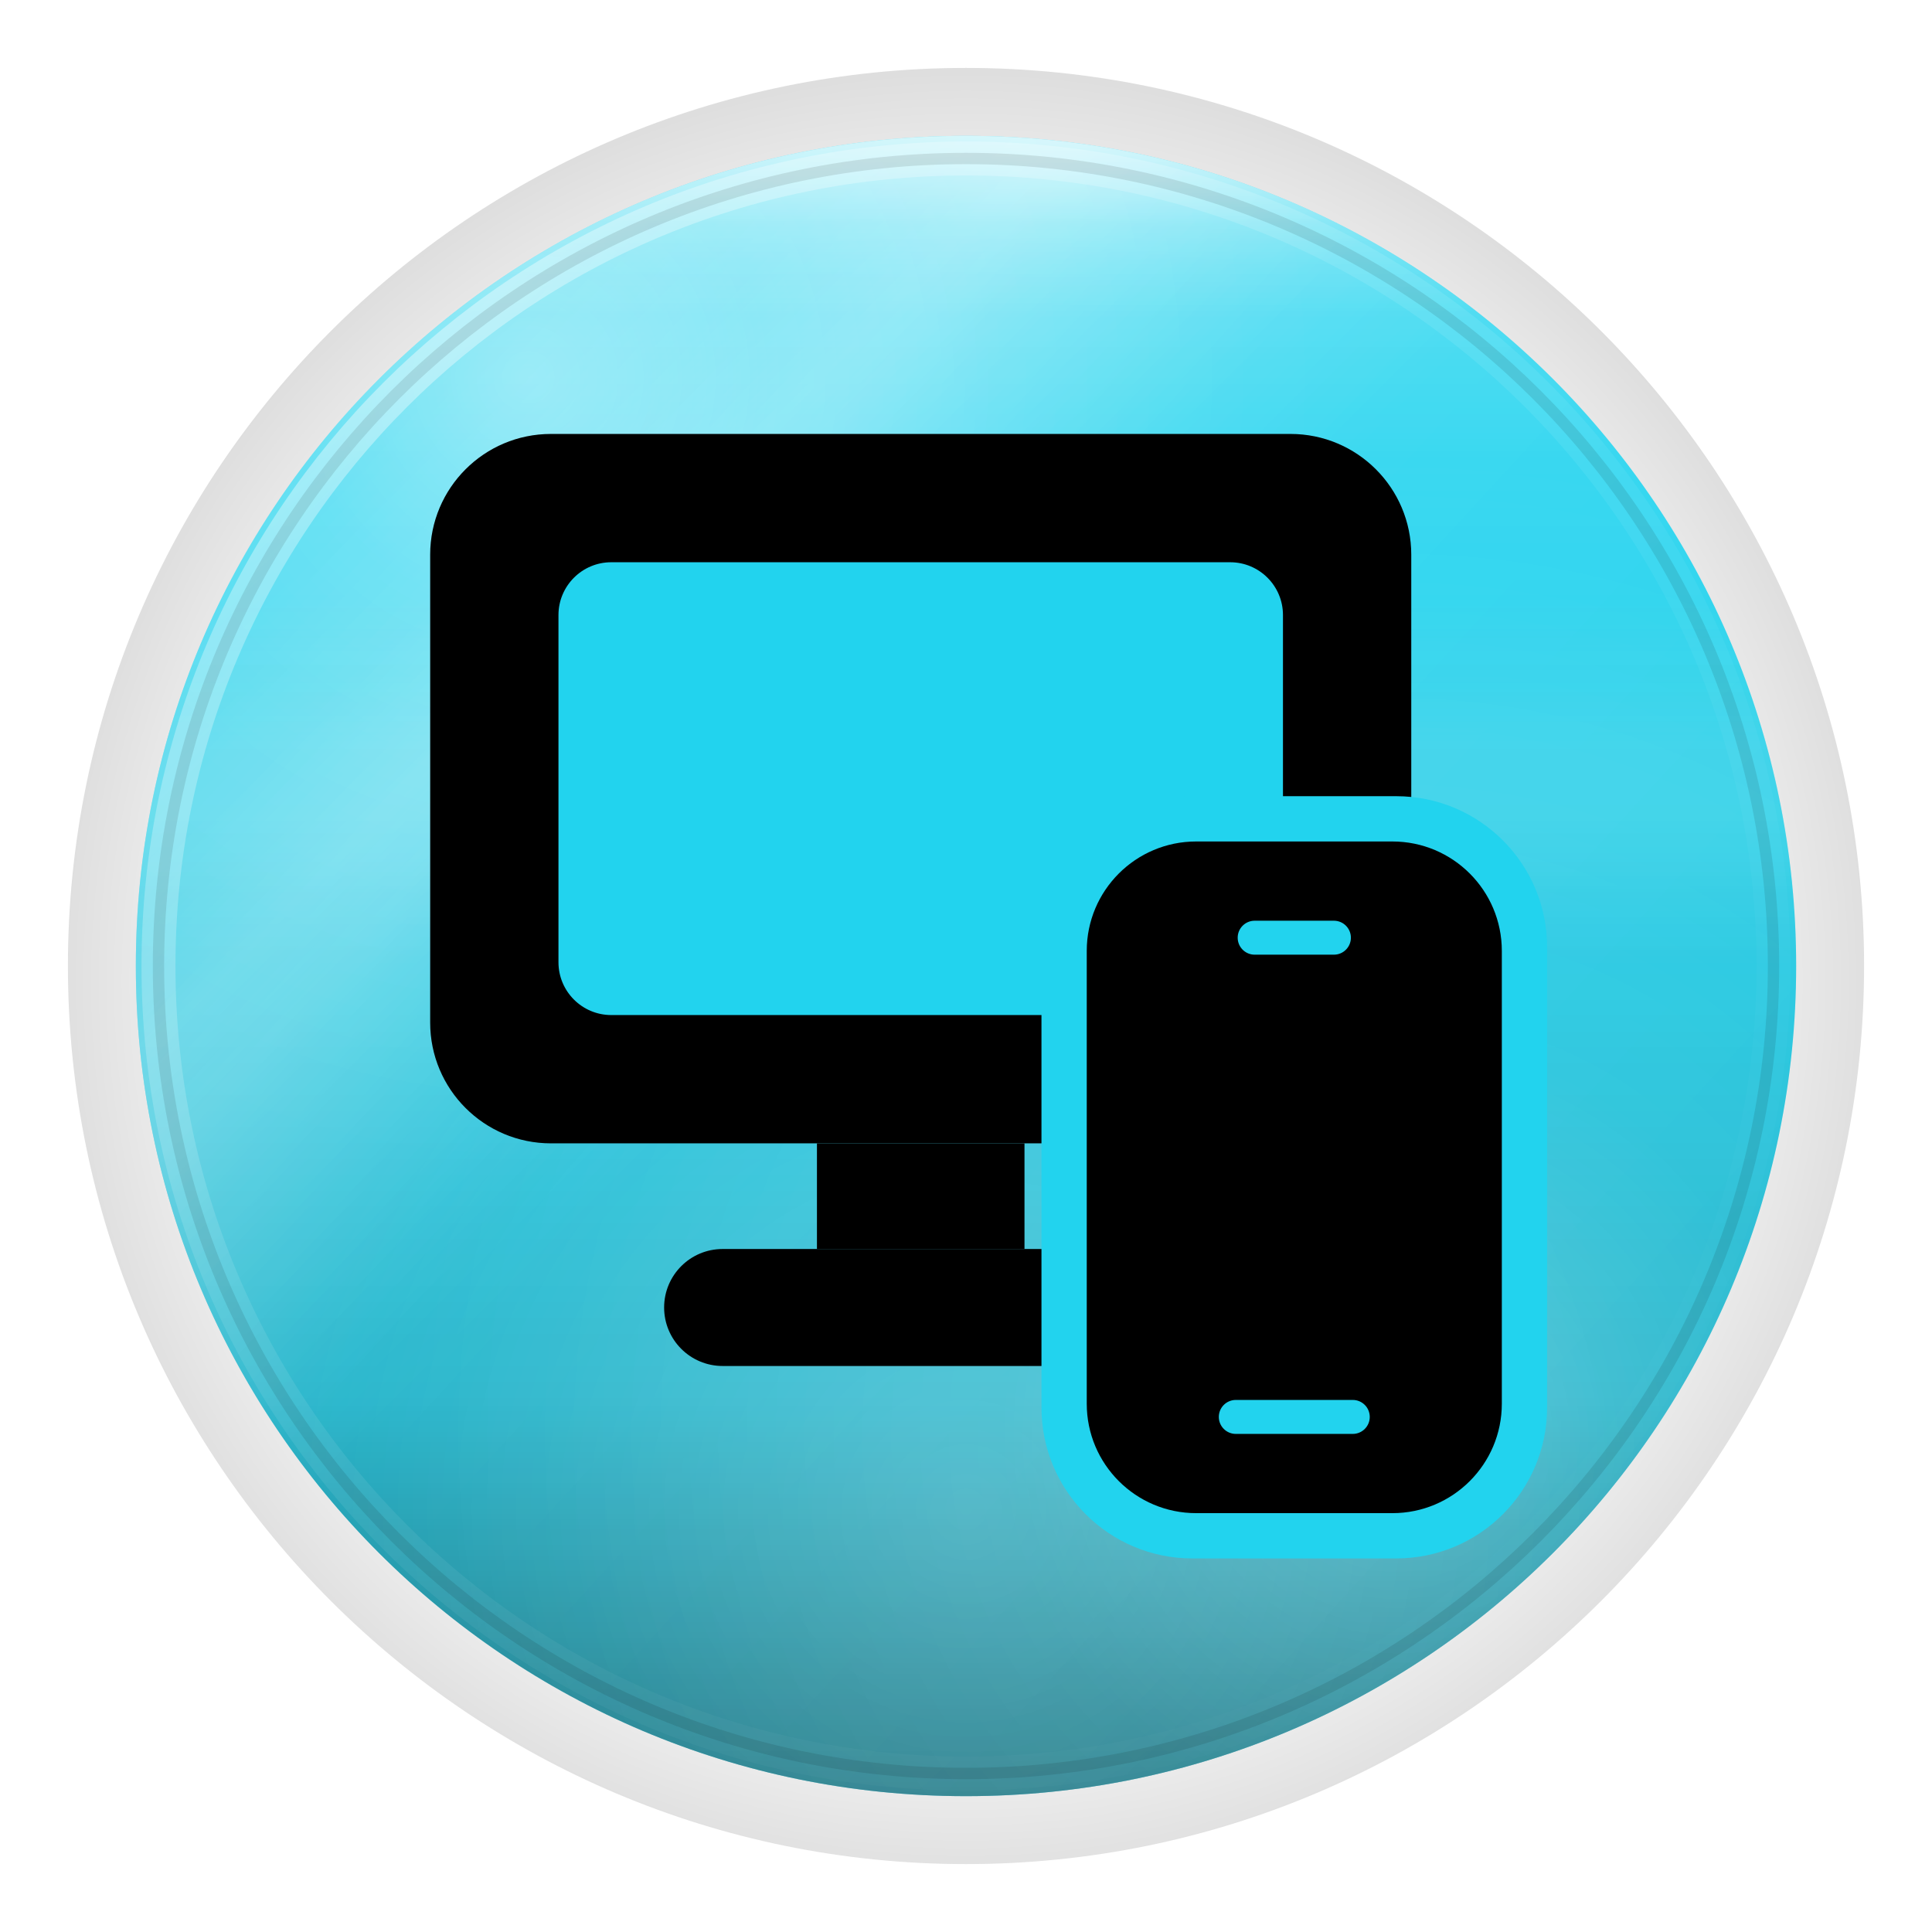
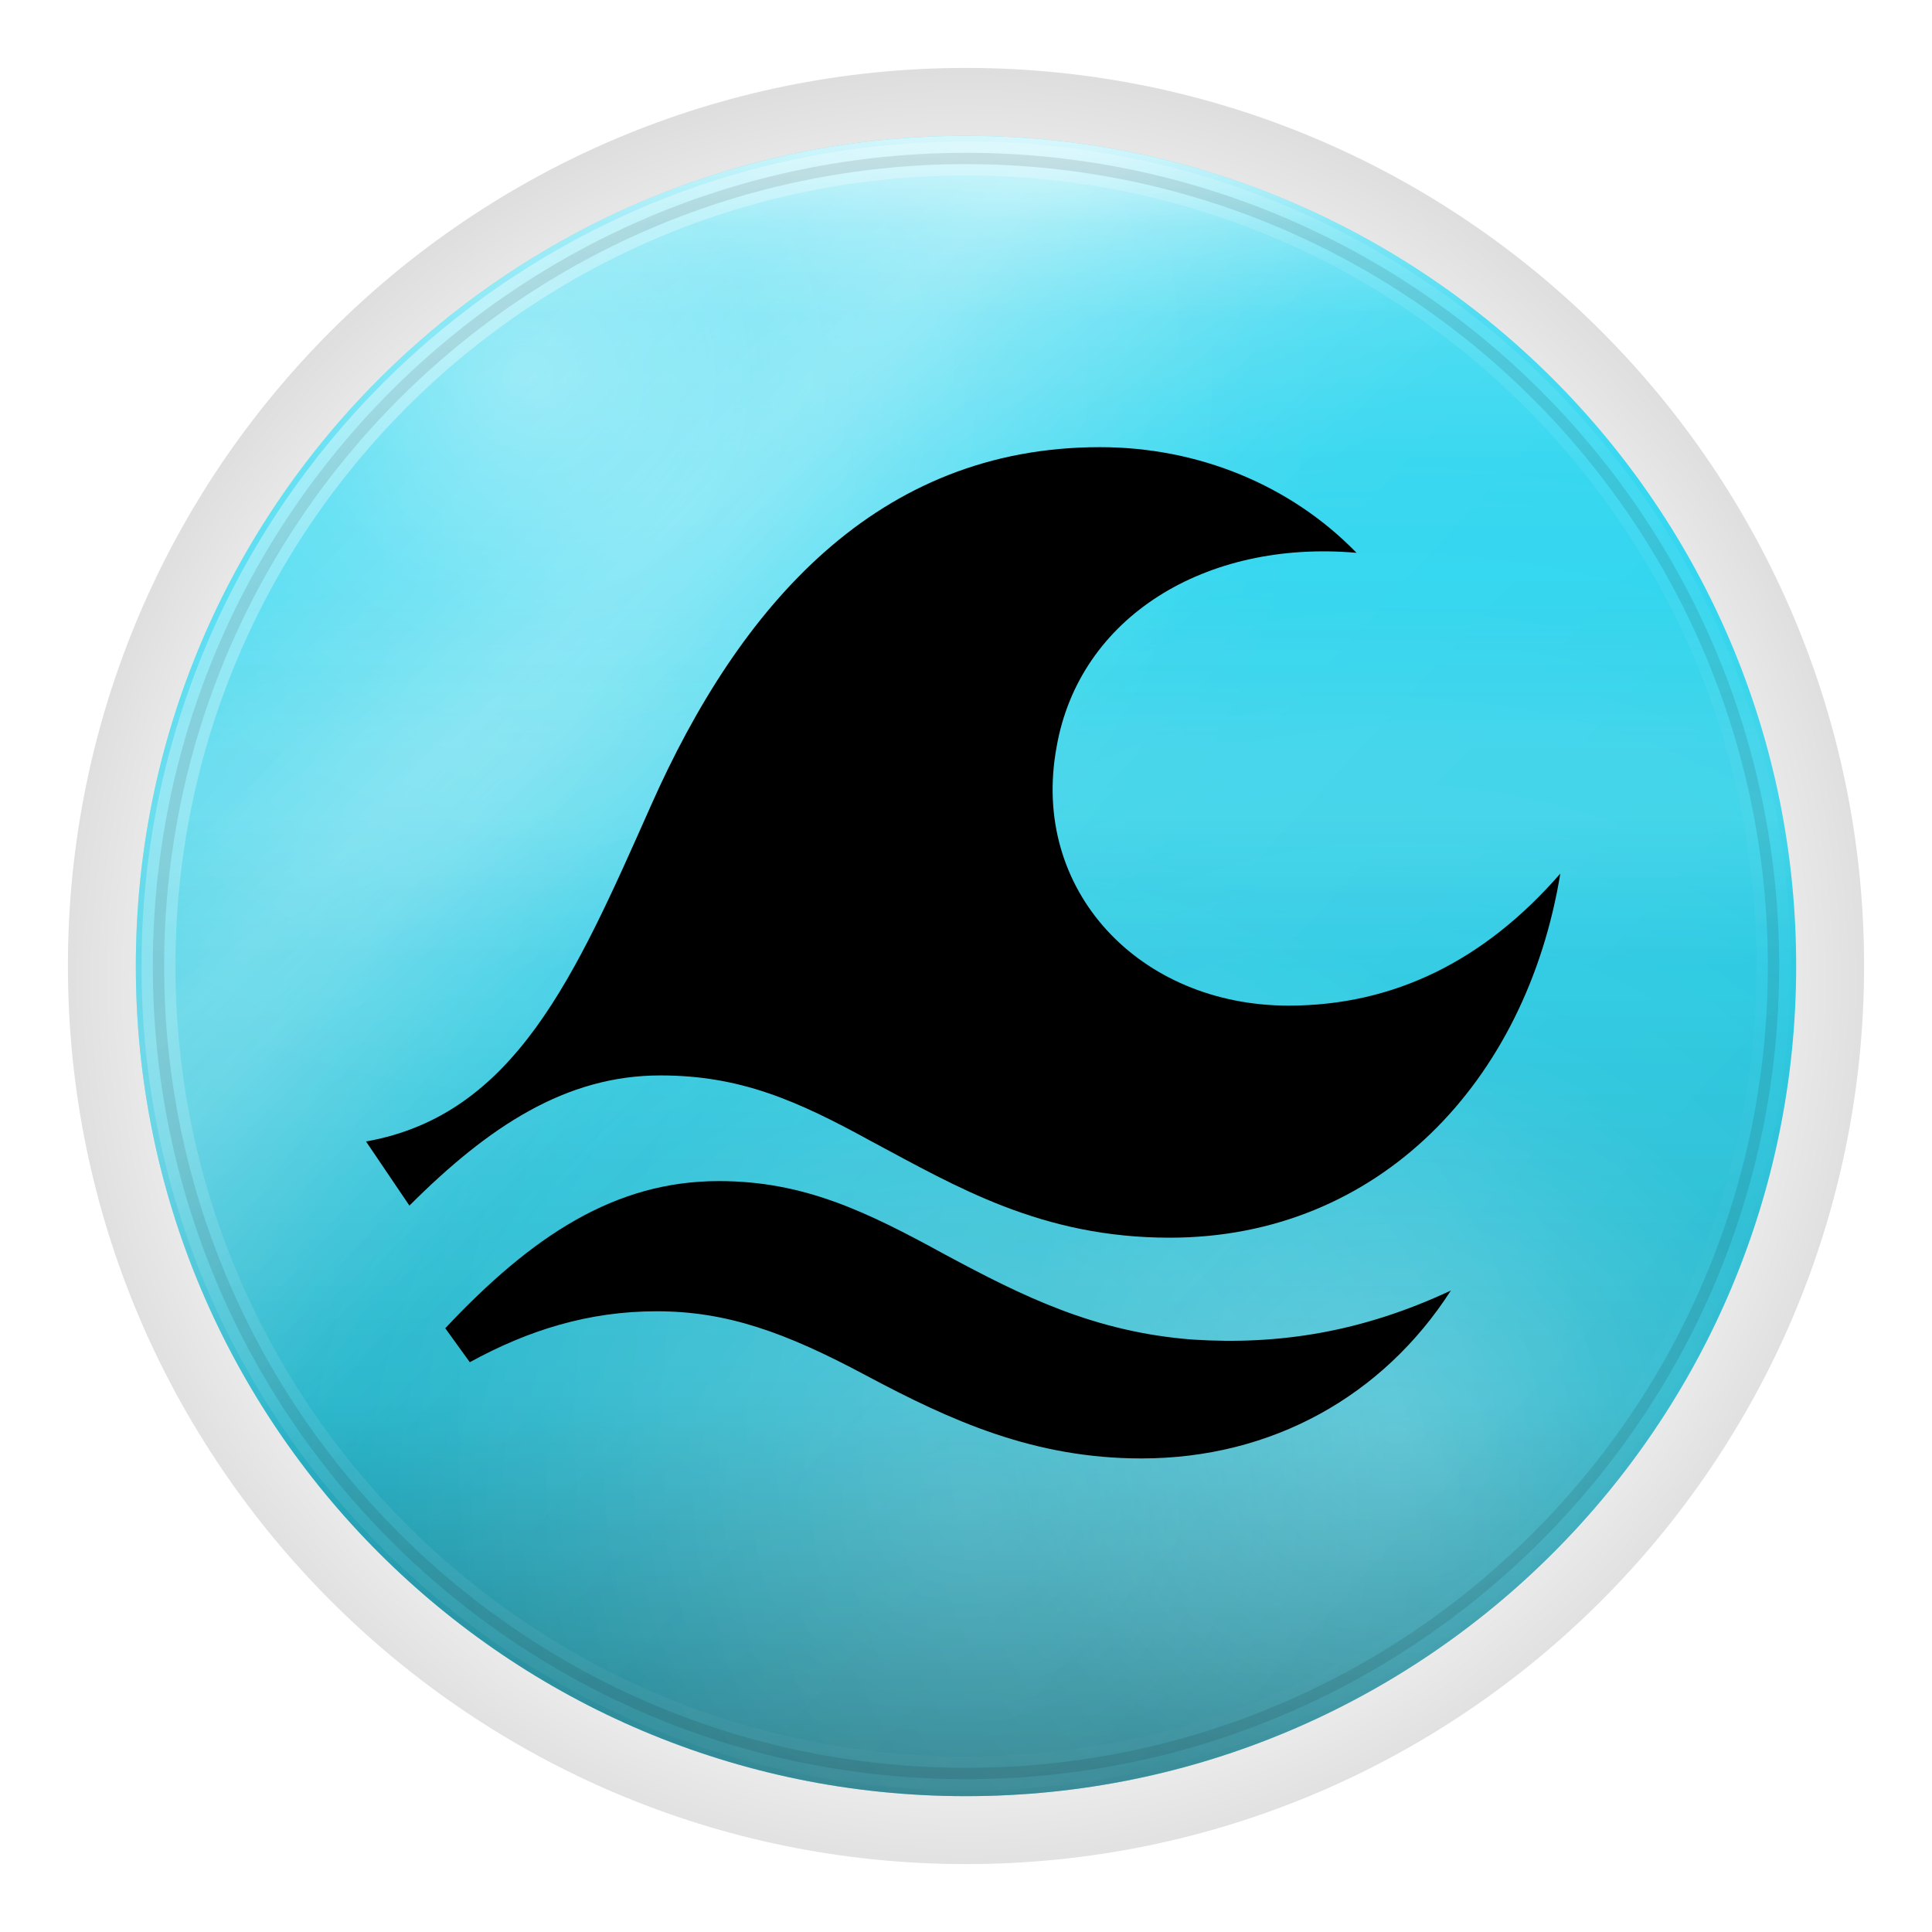
<svg xmlns="http://www.w3.org/2000/svg" width="1024" height="1024" viewBox="0 0 1024 1024">
  <defs>
    <style id="current-color-scheme" type="text/css">.ColorScheme-Text { color:#F5F7FA; }.ColorScheme-Background{ color:#0A0A0C; }.ColorScheme-Highlight{ color:#22D3EE; }.ColorScheme-HighlightedText{ color:#000000; }.ColorScheme-PositiveText{ color:#4ADE80; }.ColorScheme-NeutralText{ color:#FBBF24; }.ColorScheme-NegativeText{ color:#F87171; }.ColorScheme-Accent{ color:#22D3EE; }</style>
    <linearGradient id="moos-pc-remote-sheen" x1="512" y1="72" x2="512" y2="560" gradientUnits="userSpaceOnUse">
      <stop offset="0" stop-color="#ffffff" stop-opacity=".38" />
      <stop offset="0.14" stop-color="#ffffff" stop-opacity=".20" />
      <stop offset="0.36" stop-color="#ffffff" stop-opacity=".07" />
      <stop offset="0.60" stop-color="#ffffff" stop-opacity=".02" />
      <stop offset="1" stop-color="#ffffff" stop-opacity="0" />
    </linearGradient>
    <linearGradient id="moos-pc-remote-topedge" x1="512" y1="60" x2="512" y2="168" gradientUnits="userSpaceOnUse">
      <stop offset="0" stop-color="#ffffff" stop-opacity=".64" />
      <stop offset="0.55" stop-color="#ffffff" stop-opacity=".14" />
      <stop offset="1" stop-color="#ffffff" stop-opacity="0" />
    </linearGradient>
    <linearGradient id="moos-pc-remote-liquid" x1="512" y1="316" x2="512" y2="512" gradientUnits="userSpaceOnUse">
      <stop offset="0" stop-color="#ffffff" stop-opacity="0" />
      <stop offset="0.40" stop-color="#ffffff" stop-opacity=".09" />
      <stop offset="0.60" stop-color="#ffffff" stop-opacity=".09" />
      <stop offset="1" stop-color="#ffffff" stop-opacity="0" />
    </linearGradient>
    <linearGradient id="moos-pc-remote-depth" x1="512" y1="300" x2="512" y2="952" gradientUnits="userSpaceOnUse">
      <stop offset="0" stop-color="#000000" stop-opacity="0" />
      <stop offset="0.35" stop-color="#000000" stop-opacity=".06" />
      <stop offset="0.68" stop-color="#000000" stop-opacity=".16" />
      <stop offset="1" stop-color="#000000" stop-opacity=".46" />
    </linearGradient>
    <linearGradient id="moos-pc-remote-shimmer" x1="140" y1="80" x2="880" y2="820" gradientUnits="userSpaceOnUse">
      <stop offset="0" stop-color="#ffffff" stop-opacity="0" />
      <stop offset="0.22" stop-color="#ffffff" stop-opacity=".14" />
      <stop offset="0.28" stop-color="#ffffff" stop-opacity=".22" />
      <stop offset="0.34" stop-color="#ffffff" stop-opacity=".14" />
      <stop offset="0.50" stop-color="#ffffff" stop-opacity="0" />
      <stop offset="1" stop-color="#ffffff" stop-opacity="0" />
    </linearGradient>
    <linearGradient id="moos-pc-remote-refract" x1="120" y1="100" x2="860" y2="780" gradientUnits="userSpaceOnUse">
      <stop offset="0" stop-color="#ffffff" stop-opacity="0" />
      <stop offset="0.32" stop-color="#ffffff" stop-opacity=".20" />
      <stop offset="0.46" stop-color="#ffffff" stop-opacity=".05" />
      <stop offset="1" stop-color="#ffffff" stop-opacity="0" />
    </linearGradient>
    <radialGradient id="moos-pc-remote-caustic" gradientUnits="userSpaceOnUse" cx="280" cy="200" r="420">
      <stop offset="0" stop-color="#ffffff" stop-opacity=".34" />
      <stop offset="0.30" stop-color="#ffffff" stop-opacity=".12" />
      <stop offset="0.60" stop-color="#ffffff" stop-opacity=".04" />
      <stop offset="1" stop-color="#ffffff" stop-opacity="0" />
    </radialGradient>
    <radialGradient id="moos-pc-remote-rimlight" gradientUnits="userSpaceOnUse" cx="740" cy="760" r="520">
      <stop offset="0" stop-color="#ffffff" stop-opacity=".25" />
      <stop offset="0.40" stop-color="#ffffff" stop-opacity=".08" />
      <stop offset="1" stop-color="#ffffff" stop-opacity="0" />
    </radialGradient>
    <radialGradient id="moos-pc-remote-floor" gradientUnits="userSpaceOnUse" cx="512" cy="800" r="360">
      <stop offset="0" stop-color="#ffffff" stop-opacity=".18" />
      <stop offset="1" stop-color="#ffffff" stop-opacity="0" />
    </radialGradient>
    <linearGradient id="moos-pc-remote-rim-hi" x1="120" y1="60" x2="860" y2="860" gradientUnits="userSpaceOnUse">
      <stop offset="0" stop-color="#ffffff" stop-opacity=".85" />
      <stop offset="0.18" stop-color="#ffffff" stop-opacity=".32" />
      <stop offset="0.42" stop-color="#ffffff" stop-opacity=".10" />
      <stop offset="0.68" stop-color="#ffffff" stop-opacity=".04" />
      <stop offset="1" stop-color="#ffffff" stop-opacity="0" />
    </linearGradient>
    <radialGradient id="moos-pc-remote-aura" gradientUnits="userSpaceOnUse" cx="512" cy="520" r="580">
      <stop offset="0.60" stop-color="#000000" stop-opacity="0" />
      <stop offset="0.85" stop-color="#000000" stop-opacity=".14" />
      <stop offset="1" stop-color="#000000" stop-opacity="0" />
    </radialGradient>
  </defs>
  <rect fill="url(#moos-pc-remote-aura)" x="36" y="36" width="952" height="952" rx="476" />
  <rect class="ColorScheme-Highlight" fill="currentColor" x="72" y="72" width="880" height="880" rx="440" />
  <rect fill="url(#moos-pc-remote-depth)" x="72" y="72" width="880" height="880" rx="440" />
  <rect fill="url(#moos-pc-remote-sheen)" x="72" y="72" width="880" height="880" rx="440" />
  <rect fill="url(#moos-pc-remote-liquid)" x="72" y="72" width="880" height="880" rx="440" />
  <rect fill="url(#moos-pc-remote-shimmer)" x="72" y="72" width="880" height="880" rx="440" />
  <rect fill="url(#moos-pc-remote-refract)" x="72" y="72" width="880" height="880" rx="440" />
  <rect fill="url(#moos-pc-remote-caustic)" x="72" y="72" width="880" height="880" rx="440" />
  <rect fill="url(#moos-pc-remote-rimlight)" x="72" y="72" width="880" height="880" rx="440" />
  <rect fill="url(#moos-pc-remote-floor)" x="72" y="72" width="880" height="880" rx="440" />
  <rect fill="url(#moos-pc-remote-topedge)" x="72" y="72" width="880" height="880" rx="440" />
  <rect fill="none" stroke="url(#moos-pc-remote-rim-hi)" stroke-width="18" x="84" y="84" width="856" height="856" rx="428" />
  <rect class="ColorScheme-HighlightedText" fill="none" stroke="currentColor" stroke-opacity=".10" stroke-width="6" x="84" y="84" width="856" height="856" rx="428" />
  <g class="ColorScheme-HighlightedText" fill="currentColor">
-     <rect x="228" y="230" width="520" height="376" rx="64" />
-     <rect x="433" y="606" width="110" height="56" />
-     <rect x="352" y="662" width="272" height="62" rx="31" />
-   </g>
-   <rect class="ColorScheme-Highlight" fill="currentColor" x="296" y="298" width="384" height="240" rx="28" />
-   <rect class="ColorScheme-Highlight" fill="currentColor" x="552" y="422" width="268" height="404" rx="80" />
-   <rect class="ColorScheme-HighlightedText" fill="currentColor" x="576" y="446" width="220" height="356" rx="58" />
-   <g class="ColorScheme-Highlight" fill="currentColor">
-     <rect x="656" y="488" width="60" height="18" rx="9" />
-     <rect x="646" y="742" width="80" height="18" rx="9" />
+     <path d="M194 605c79-14 111-88 151-178 47-106 120-190 238-190              52 0 101 20 136 56-80-7-147 34-159 103-14 76 44 137 123 137              56 0 104-24 144-70-18 110-96 193-207 193-68 0-113-27-158-51              -40-22-70-35-112-35-50 0-91 27-133 69Z" />
+     <path d="M236 704c46-49 90-78 145-78 45 0 78 16 120 39              41 22 79 41 131 45 46 3 90-4 137-26-36 56-95 89-164 89              -57 0-101-20-146-44-43-23-74-34-111-34-36 0-68 10-99 27Z" />
  </g>
</svg>
